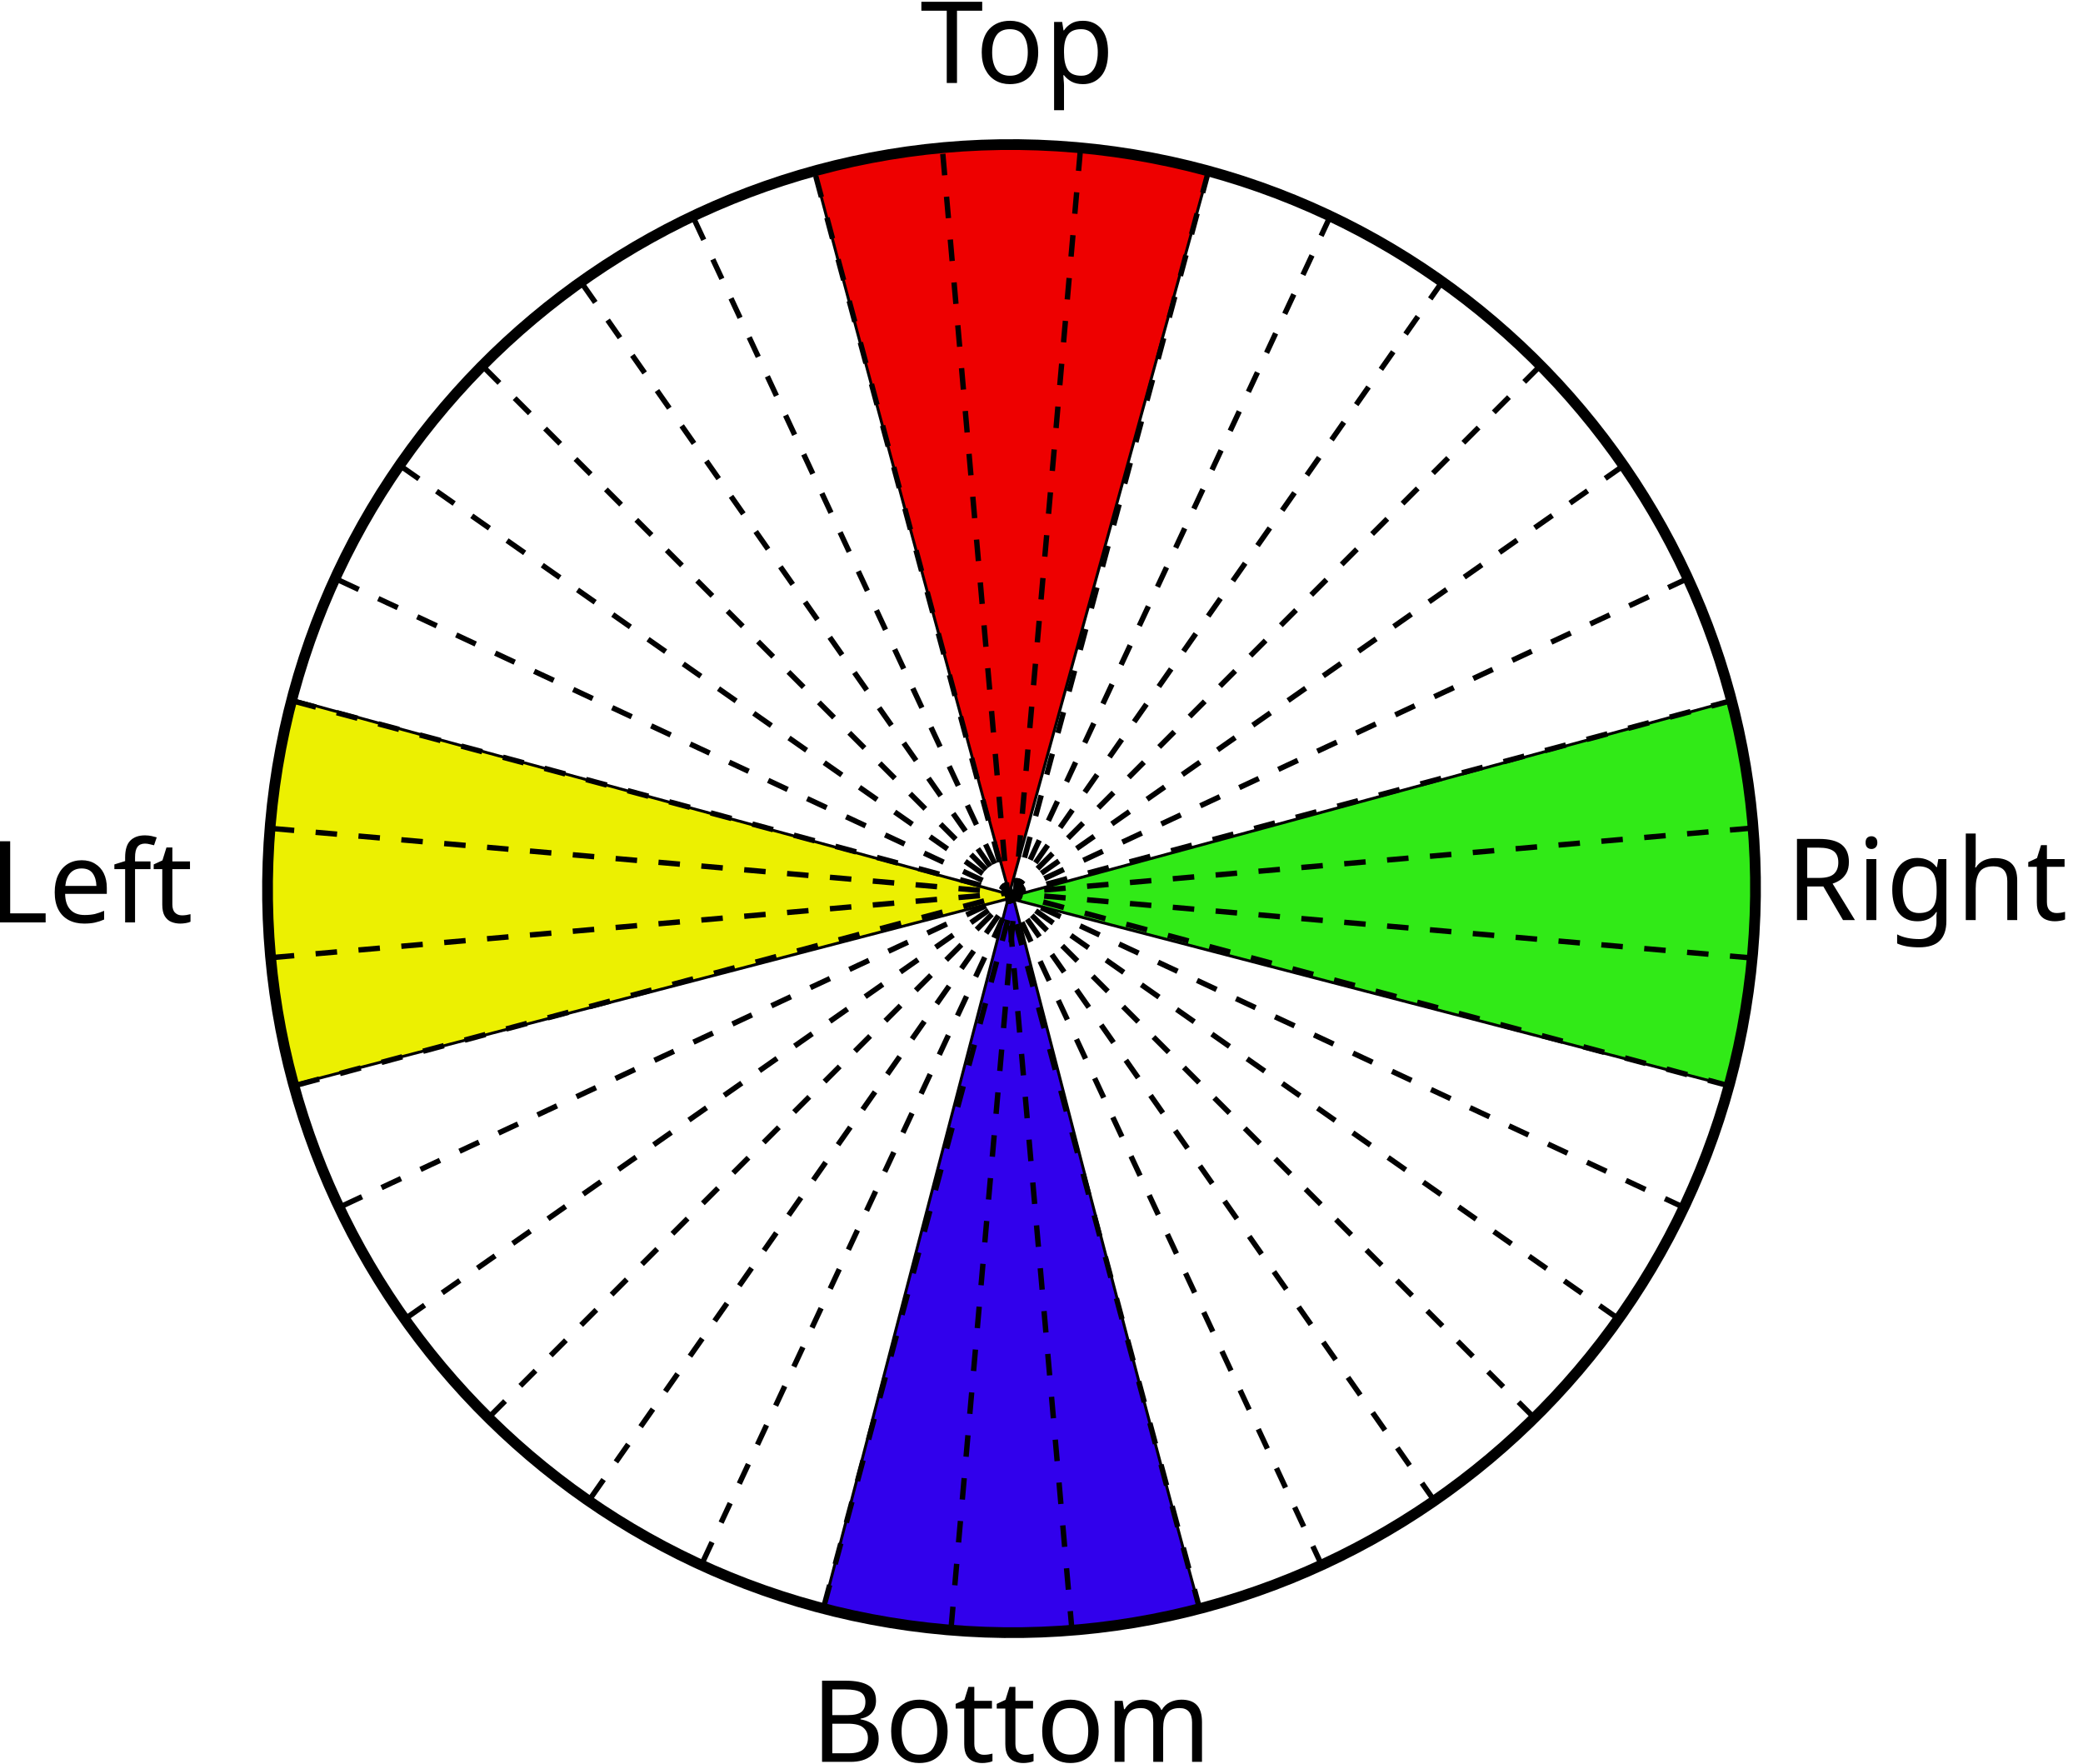
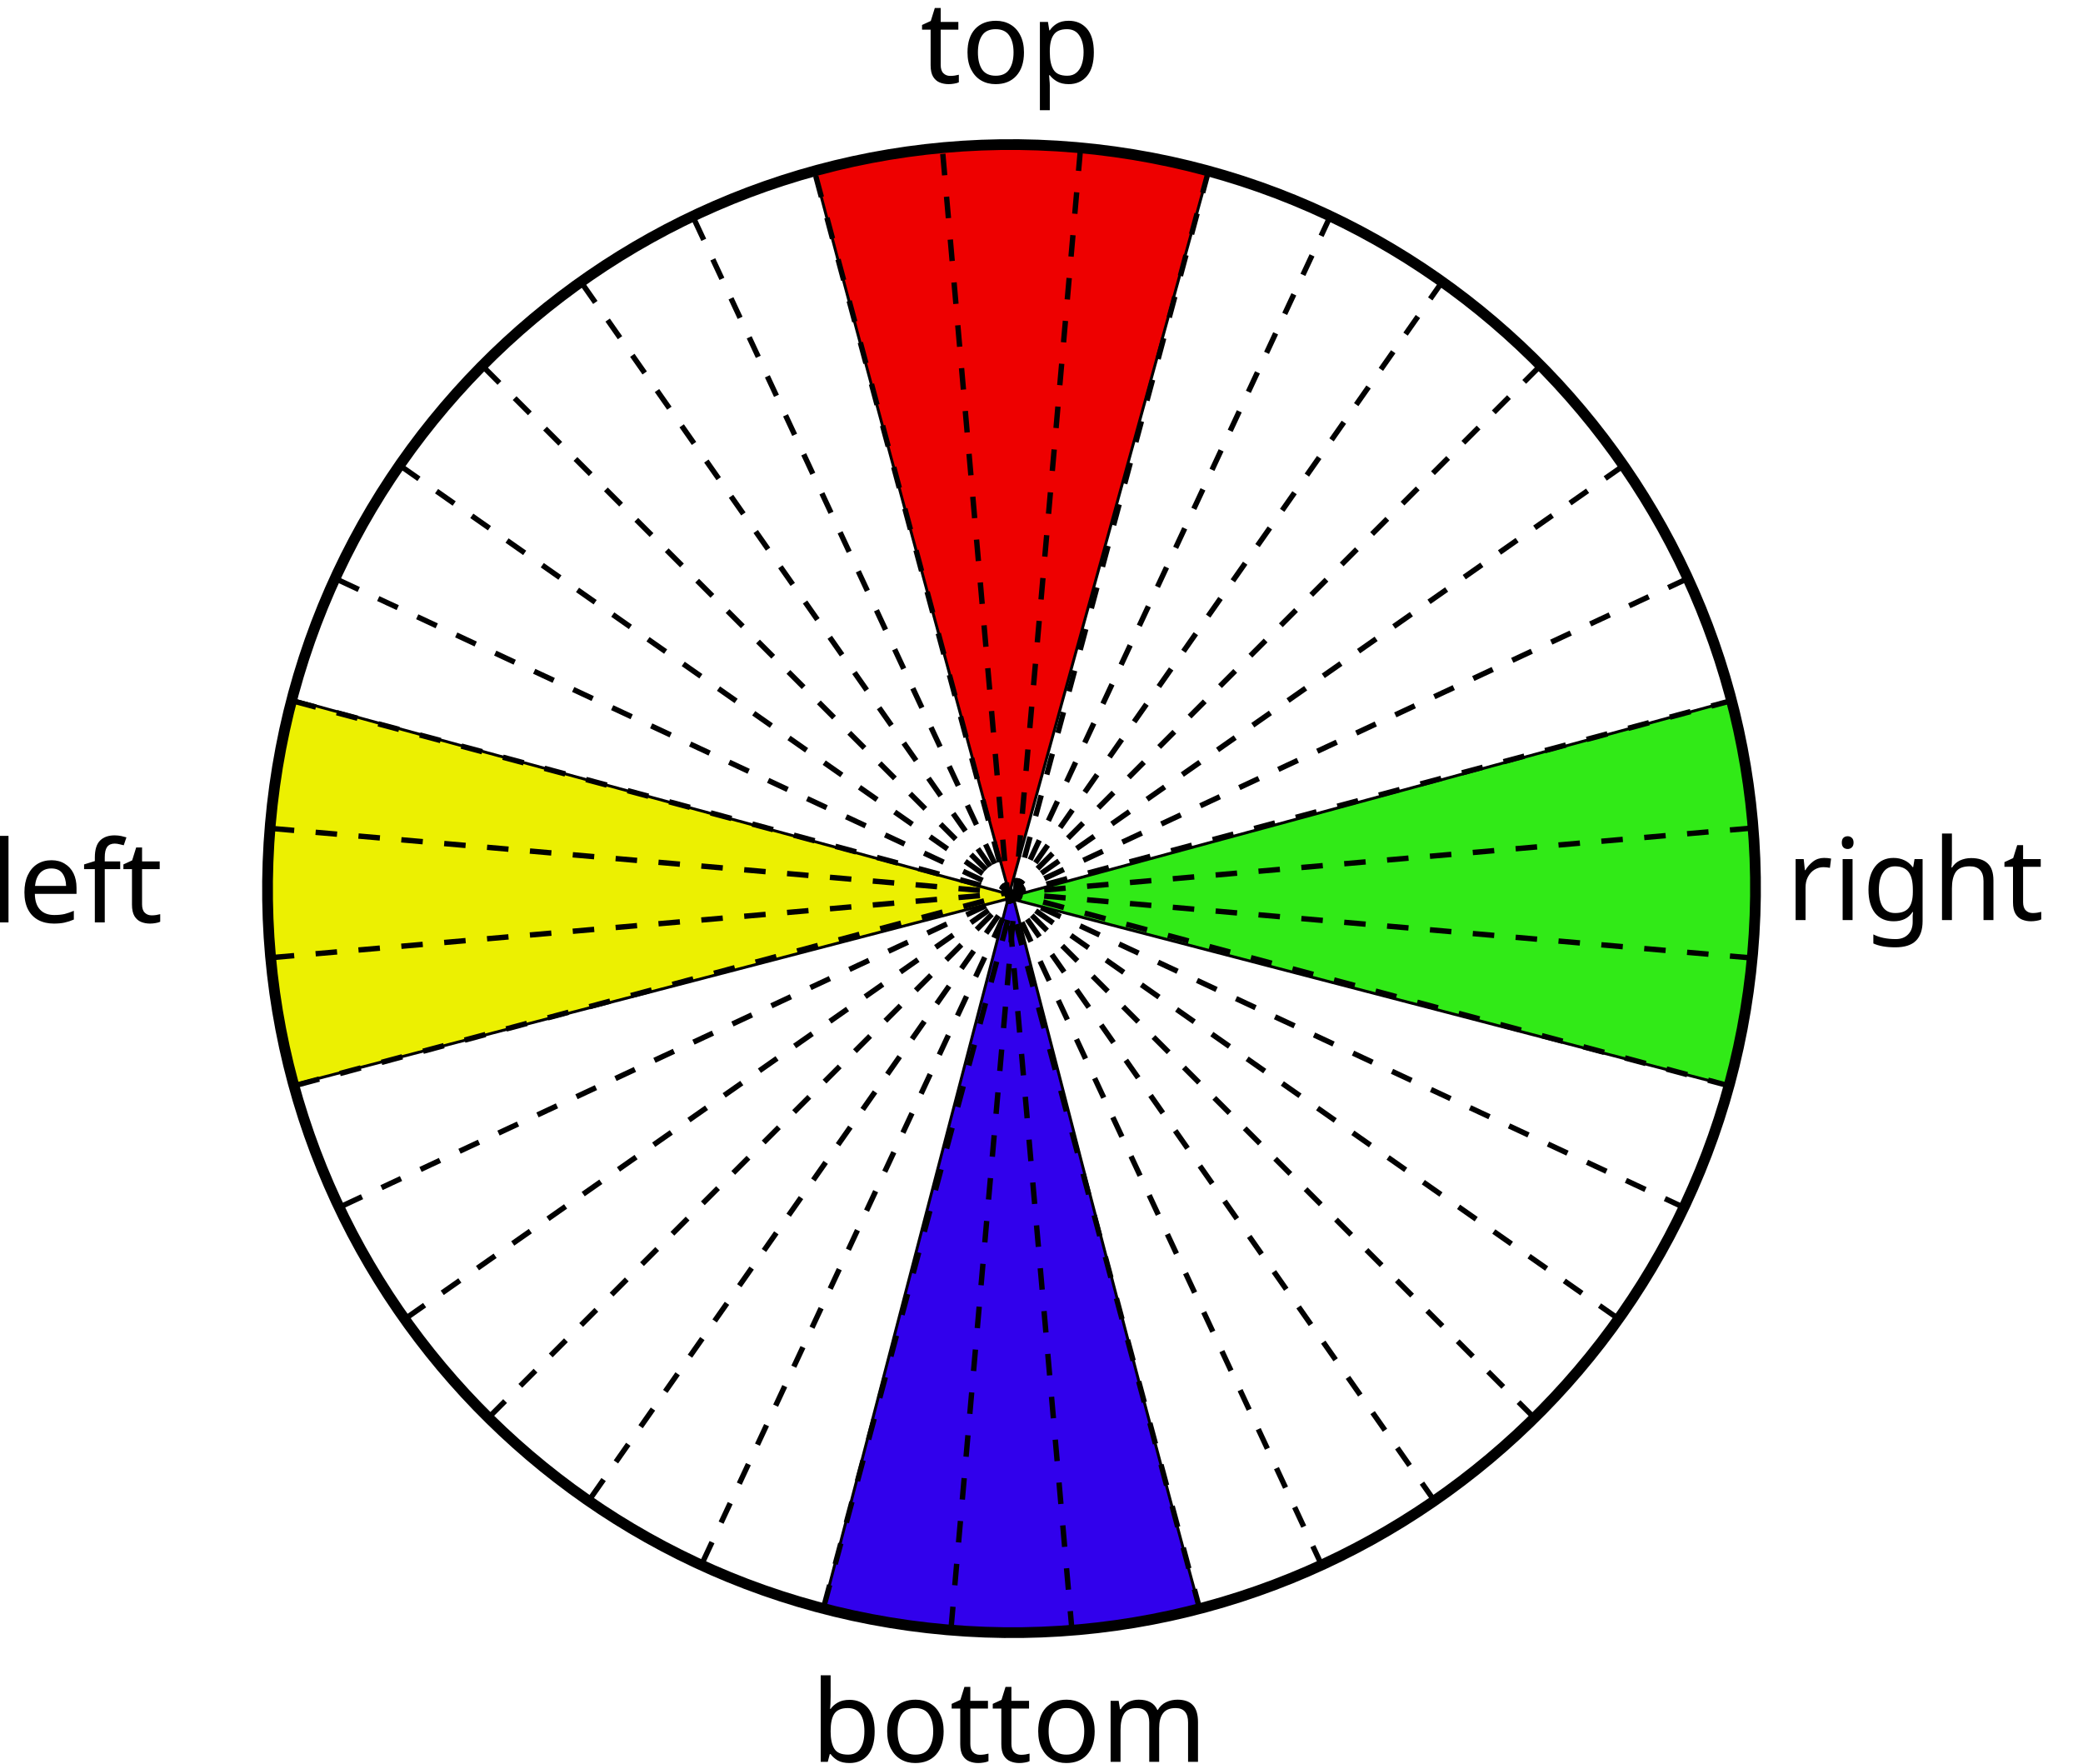
<svg xmlns="http://www.w3.org/2000/svg" width="193.669mm" height="163.951mm" viewBox="0 0 193.669 163.951" version="1.1" id="svg8">
  <defs id="defs2">
    <marker orient="auto" refY="0" refX="0" id="Arrow1Lend" style="overflow:visible">
      <path id="path4754" d="M 0,0 5,-5 -12.5,0 5,5 Z" style="fill:#000000;fill-opacity:1;fill-rule:evenodd;stroke:#000000;stroke-width:1pt;stroke-opacity:1" transform="matrix(-0.8,0,0,-0.8,-10,0)" />
    </marker>
  </defs>
  <g id="layer2" transform="translate(-25.62749,-37.05991)">
    <path style="fill:#ee0000;fill-opacity:1;stroke:#000000;stroke-width:0.265px;stroke-linecap:butt;stroke-linejoin:miter;stroke-opacity:1" d="m 119.469,120.145 18.496,-67.097 c 0,0 -17.024,-5.956 -36.602,-0.033 5.679,21.558 18.106,67.13 18.106,67.13 z" id="path926" />
    <path style="fill:#3100ec;fill-opacity:1;stroke:#000000;stroke-width:0.265px;stroke-linecap:butt;stroke-linejoin:miter;stroke-opacity:1" d="m 119.618,119.613 -17.486,67.163 c 0,0 16.866,4.858 35.063,-0.033 -5.625,-20.45 -17.577,-67.13 -17.577,-67.13 z" id="path926-4" />
    <path style="fill:#31ea17;fill-opacity:1;stroke:#000000;stroke-width:0.265px;stroke-linecap:butt;stroke-linejoin:miter;stroke-opacity:1" d="m 119.204,120.515 67.163,17.486 c 0,0 5.195,-17.622 0.304,-35.819 -20.45,5.625 -67.467,18.334 -67.467,18.334 z" id="path926-4-3" />
    <path style="fill:#ecf001;fill-opacity:1;stroke:#000000;stroke-width:0.265px;stroke-linecap:butt;stroke-linejoin:miter;stroke-opacity:1" d="m 120.208,120.401 -67.163,17.486 c 0,0 -5.195,-17.622 -0.304,-35.819 20.45,5.625 67.467,18.334 67.467,18.334 z" id="path926-4-3-9" />
    <text xml:space="preserve" style="font-style:normal;font-weight:normal;font-size:10.583px;line-height:1.25;font-family:sans-serif;letter-spacing:0px;word-spacing:0px;fill:#000000;fill-opacity:1;stroke:none;stroke-width:0.265" x="24.589" y="122.818" id="text991">
-       <tspan id="tspan989" x="24.589" y="122.818" style="stroke-width:0.265">Left</tspan>
+       <tspan id="tspan989" x="24.589" y="122.818" style="stroke-width:0.265">left</tspan>
    </text>
    <text xml:space="preserve" style="font-style:normal;font-weight:normal;font-size:10.583px;line-height:1.25;font-family:sans-serif;letter-spacing:0px;word-spacing:0px;fill:#000000;fill-opacity:1;stroke:none;stroke-width:0.265" x="111.184" y="44.775" id="text995">
-       <tspan id="tspan993" x="111.184" y="44.775" style="stroke-width:0.265">Top</tspan>
+       <tspan id="tspan993" x="111.184" y="44.775" style="stroke-width:0.265">top</tspan>
    </text>
    <text xml:space="preserve" style="font-style:normal;font-weight:normal;font-size:10.583px;line-height:1.25;font-family:sans-serif;letter-spacing:0px;word-spacing:0px;fill:#000000;fill-opacity:1;stroke:none;stroke-width:0.265" x="191.67" y="122.604" id="text999">
-       <tspan id="tspan997" x="191.67" y="122.604" style="stroke-width:0.265">Right</tspan>
+       <tspan id="tspan997" x="191.67" y="122.604" style="stroke-width:0.265">right</tspan>
    </text>
    <text xml:space="preserve" style="font-style:normal;font-weight:normal;font-size:10.583px;line-height:1.25;font-family:sans-serif;letter-spacing:0px;word-spacing:0px;fill:#000000;fill-opacity:1;stroke:none;stroke-width:0.265" x="101.028" y="200.861" id="text1003">
-       <tspan id="tspan1001" x="101.028" y="200.861" style="stroke-width:0.265">Bottom</tspan>
+       <tspan id="tspan1001" x="101.028" y="200.861" style="stroke-width:0.265">bottom</tspan>
    </text>
  </g>
  <g id="layer1" transform="translate(-15.94485,-31.06774)">
    <circle style="fill:none;fill-opacity:1;stroke:#000000;stroke-width:1;stroke-miterlimit:4;stroke-dasharray:none;stroke-opacity:1" id="path815" cx="119.481" cy="103.663" r="69.17" transform="rotate(5)" />
    <path style="fill:none;stroke:#000000;stroke-width:0.5;stroke-linecap:butt;stroke-linejoin:miter;stroke-miterlimit:4;stroke-dasharray:2, 2;stroke-dashoffset:0;stroke-opacity:1" d="M 116.399,44.961 104.333,182.88" id="path4642" />
    <path id="path4661" d="M 128.282,47.056 92.45,180.784" style="fill:none;stroke:#000000;stroke-width:0.5;stroke-linecap:butt;stroke-linejoin:miter;stroke-miterlimit:4;stroke-dasharray:2, 2;stroke-dashoffset:0;stroke-opacity:1" />
    <path id="path4665" d="M 139.621,51.183 81.111,176.658" style="fill:none;stroke:#000000;stroke-width:0.5;stroke-linecap:butt;stroke-linejoin:miter;stroke-miterlimit:4;stroke-dasharray:2, 2;stroke-dashoffset:0;stroke-opacity:1" />
    <path style="fill:none;stroke:#000000;stroke-width:0.5;stroke-linecap:butt;stroke-linejoin:miter;stroke-miterlimit:4;stroke-dasharray:2, 2;stroke-dashoffset:0;stroke-opacity:1" d="M 150.071,57.216 70.662,170.624" id="path4669" />
    <path id="path4675" d="M 159.073,65.158 61.177,163.054" style="fill:none;stroke:#000000;stroke-width:0.5;stroke-linecap:butt;stroke-linejoin:miter;stroke-miterlimit:4;stroke-dasharray:2, 2;stroke-dashoffset:0;stroke-opacity:1" />
    <path style="fill:none;stroke:#000000;stroke-width:0.5;stroke-linecap:butt;stroke-linejoin:miter;stroke-miterlimit:4;stroke-dasharray:2, 2;stroke-dashoffset:0;stroke-opacity:1" d="M 166.829,74.401 53.421,153.81" id="path4679" />
    <path style="fill:none;stroke:#000000;stroke-width:0.5;stroke-linecap:butt;stroke-linejoin:miter;stroke-miterlimit:4;stroke-dasharray:2, 2;stroke-dashoffset:0;stroke-opacity:1" d="M 172.862,84.851 47.388,143.36" id="path4683" />
    <path id="path4687" d="M 176.989,96.189 43.261,132.022" style="fill:none;stroke:#000000;stroke-width:0.5;stroke-linecap:butt;stroke-linejoin:miter;stroke-miterlimit:4;stroke-dasharray:2, 2;stroke-dashoffset:0;stroke-opacity:1" />
    <path id="path4693" d="M 178.78,108.059 40.862,120.126" style="fill:none;stroke:#000000;stroke-width:0.5;stroke-linecap:butt;stroke-linejoin:miter;stroke-miterlimit:4;stroke-dasharray:2, 2;stroke-dashoffset:0;stroke-opacity:1" />
    <path style="fill:none;stroke:#000000;stroke-width:0.5;stroke-linecap:butt;stroke-linejoin:miter;stroke-miterlimit:4;stroke-dasharray:2, 2;stroke-dashoffset:0;stroke-opacity:1" d="M 178.78,120.126 40.862,108.059" id="path4697" />
    <path style="fill:none;stroke:#000000;stroke-width:0.5;stroke-linecap:butt;stroke-linejoin:miter;stroke-miterlimit:4;stroke-dasharray:2, 2;stroke-dashoffset:0;stroke-opacity:1" d="M 176.685,132.009 42.957,96.176" id="path4701" />
    <path id="path4705" d="M 172.558,143.347 47.084,84.838" style="fill:none;stroke:#000000;stroke-width:0.5;stroke-linecap:butt;stroke-linejoin:miter;stroke-miterlimit:4;stroke-dasharray:2, 2;stroke-dashoffset:0;stroke-opacity:1" />
    <path style="fill:none;stroke:#000000;stroke-width:0.5;stroke-linecap:butt;stroke-linejoin:miter;stroke-miterlimit:4;stroke-dasharray:2, 2;stroke-dashoffset:0;stroke-opacity:1" d="M 166.301,153.592 52.893,74.182" id="path4709" />
    <path id="path4713" d="M 158.545,162.835 60.649,64.939" style="fill:none;stroke:#000000;stroke-width:0.5;stroke-linecap:butt;stroke-linejoin:miter;stroke-miterlimit:4;stroke-dasharray:2, 2;stroke-dashoffset:0;stroke-opacity:1" />
    <path id="path4717" d="M 149.301,170.591 69.892,57.183" style="fill:none;stroke:#000000;stroke-width:0.5;stroke-linecap:butt;stroke-linejoin:miter;stroke-miterlimit:4;stroke-dasharray:2, 2;stroke-dashoffset:0;stroke-opacity:1" />
    <path style="fill:none;stroke:#000000;stroke-width:0.5;stroke-linecap:butt;stroke-linejoin:miter;stroke-miterlimit:4;stroke-dasharray:2, 2;stroke-dashoffset:0;stroke-opacity:1" d="M 138.851,176.624 80.342,51.15" id="path4719" />
    <path style="fill:none;stroke:#000000;stroke-width:0.5;stroke-linecap:butt;stroke-linejoin:miter;stroke-miterlimit:4;stroke-dasharray:2, 2;stroke-dashoffset:0;stroke-opacity:1" d="M 127.513,180.751 91.68,47.023" id="path4721" />
    <path id="path4723" d="M 115.63,182.846 103.564,44.928" style="fill:none;stroke:#000000;stroke-width:0.5;stroke-linecap:butt;stroke-linejoin:miter;stroke-miterlimit:4;stroke-dasharray:2, 2;stroke-dashoffset:0;stroke-opacity:1" />
  </g>
</svg>
